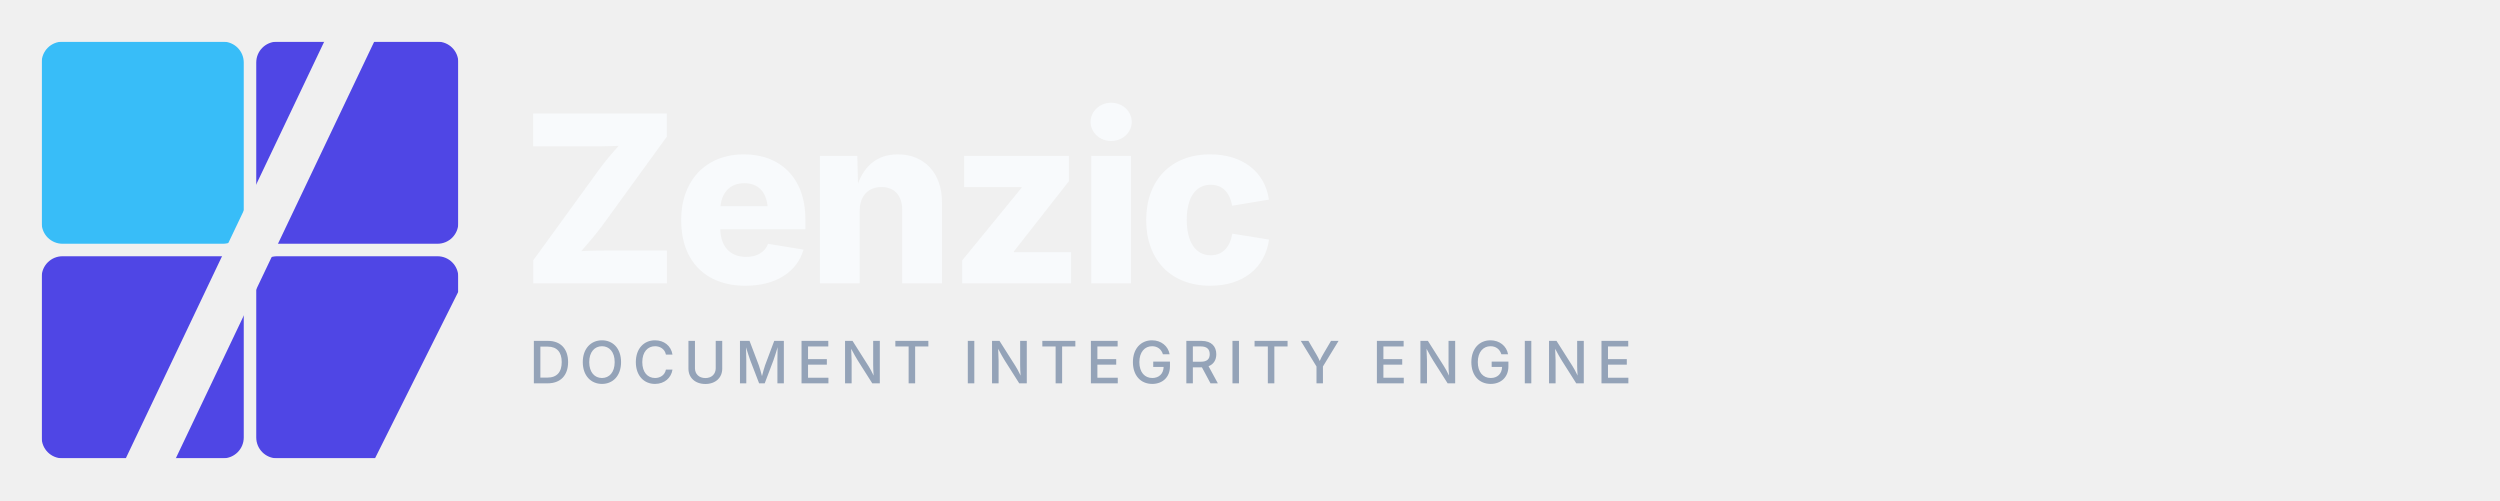
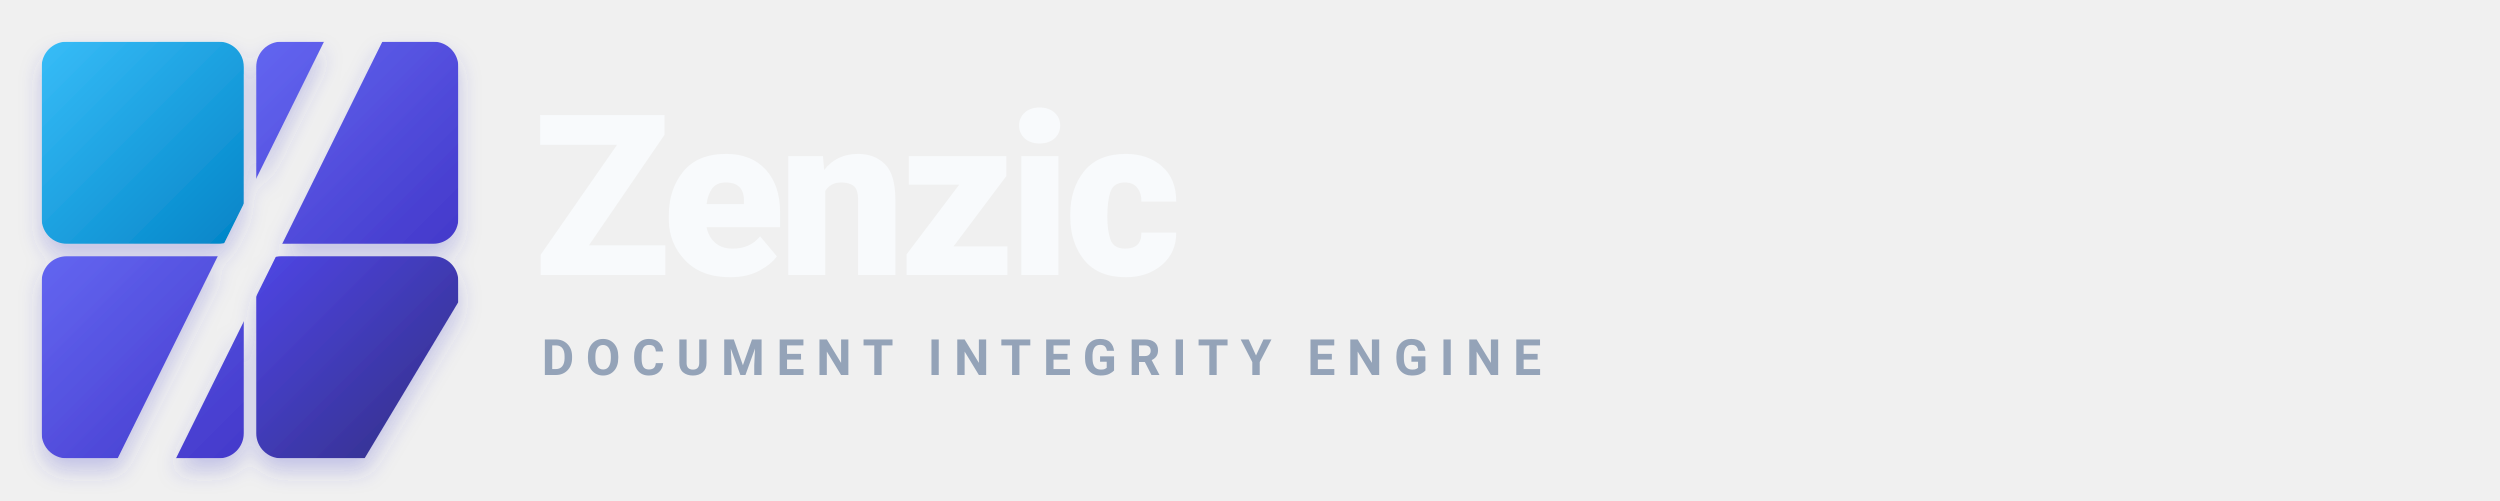
- <svg xmlns="http://www.w3.org/2000/svg" viewBox="0 0 600 120" width="600" height="120">
+ <svg xmlns="http://www.w3.org/2000/svg" viewBox="0 0 600 120" width="100%" height="100%" style="max-width: 600px;">
  <defs>
-     <clipPath id="br-clip-wm-dark">
-       <rect x="103" y="103" width="97" height="97" rx="10" />
+     <linearGradient id="zenzic-cyan" x1="0%" y1="0%" x2="100%" y2="100%">
+       <stop offset="0%" stop-color="#38bdf8" />
+       <stop offset="100%" stop-color="#0284c7" />
+     </linearGradient>
+     <linearGradient id="zenzic-indigo" x1="0%" y1="0%" x2="100%" y2="100%">
+       <stop offset="0%" stop-color="#6366f1" />
+       <stop offset="100%" stop-color="#4338ca" />
+     </linearGradient>
+     <linearGradient id="zenzic-dark" x1="0%" y1="0%" x2="100%" y2="100%">
+       <stop offset="0%" stop-color="#4f46e5" />
+       <stop offset="100%" stop-color="#312e81" />
+     </linearGradient>
+     <filter id="shadow" x="-20%" y="-20%" width="140%" height="140%">
+       <feDropShadow dx="0" dy="6" stdDeviation="5" flood-color="#4338ca" flood-opacity="0.25" />
+     </filter>
+     <clipPath id="br-clip-wm">
+       <rect x="103" y="103" width="97" height="97" rx="12" />
    </clipPath>
-     <mask id="slash-cut-wm-dark">
+     <mask id="slash-cut-wm">
      <rect x="0" y="0" width="200" height="200" fill="white" />
-       <polygon points="162,-5 138,-5 38,205 62,205" fill="black" />
+       <polygon points="166,-5 138,-5 34,205 62,205" fill="black" />
    </mask>
  </defs>
-   <g transform="translate(10, 10) scale(0.5)">
-     <g mask="url(#slash-cut-wm-dark)">
-       <rect x="0" y="0" width="97" height="97" rx="10" fill="#38bdf8" />
-       <rect x="103" y="0" width="97" height="97" rx="10" fill="#4f46e5" />
-       <rect x="0" y="103" width="97" height="97" rx="10" fill="#4f46e5" />
-       <g clip-path="url(#br-clip-wm-dark)">
-         <polygon points="103,103 200,103 200,120 160,200 103,200" fill="#4f46e5" />
+   <g transform="translate(10, 10) scale(0.5)" filter="url(#shadow)">
+     <g mask="url(#slash-cut-wm)">
+       <rect x="0" y="0" width="97" height="97" rx="12" fill="url(#zenzic-cyan)" />
+       <rect x="103" y="0" width="97" height="97" rx="12" fill="url(#zenzic-indigo)" />
+       <rect x="0" y="103" width="97" height="97" rx="12" fill="url(#zenzic-indigo)" />
+       <g clip-path="url(#br-clip-wm)">
+         <polygon points="103,103 200,103 200,125 155,200 103,200" fill="url(#zenzic-dark)" />
      </g>
    </g>
  </g>
-   <text x="125" y="68" font-family="system-ui, -apple-system, sans-serif" font-weight="800" font-size="56" fill="#f8fafc" letter-spacing="-1.5">Zenzic</text>
-   <text x="127" y="92" font-family="system-ui, -apple-system, sans-serif" font-weight="500" font-size="14" fill="#94a3b8" letter-spacing="2">DOCUMENT INTEGRITY ENGINE</text>
+   <text x="128" y="66" font-family="system-ui, -apple-system, BlinkMacSystemFont, 'SF Pro Display', 'Segoe UI', Roboto, sans-serif" font-weight="800" font-size="54" fill="#f8fafc" letter-spacing="-1.5">Zenzic</text>
+   <text x="130" y="90" font-family="system-ui, -apple-system, BlinkMacSystemFont, 'SF Pro Text', 'Segoe UI', Roboto, sans-serif" font-weight="600" font-size="12" fill="#94a3b8" letter-spacing="2.8">DOCUMENT INTEGRITY ENGINE</text>
</svg>
